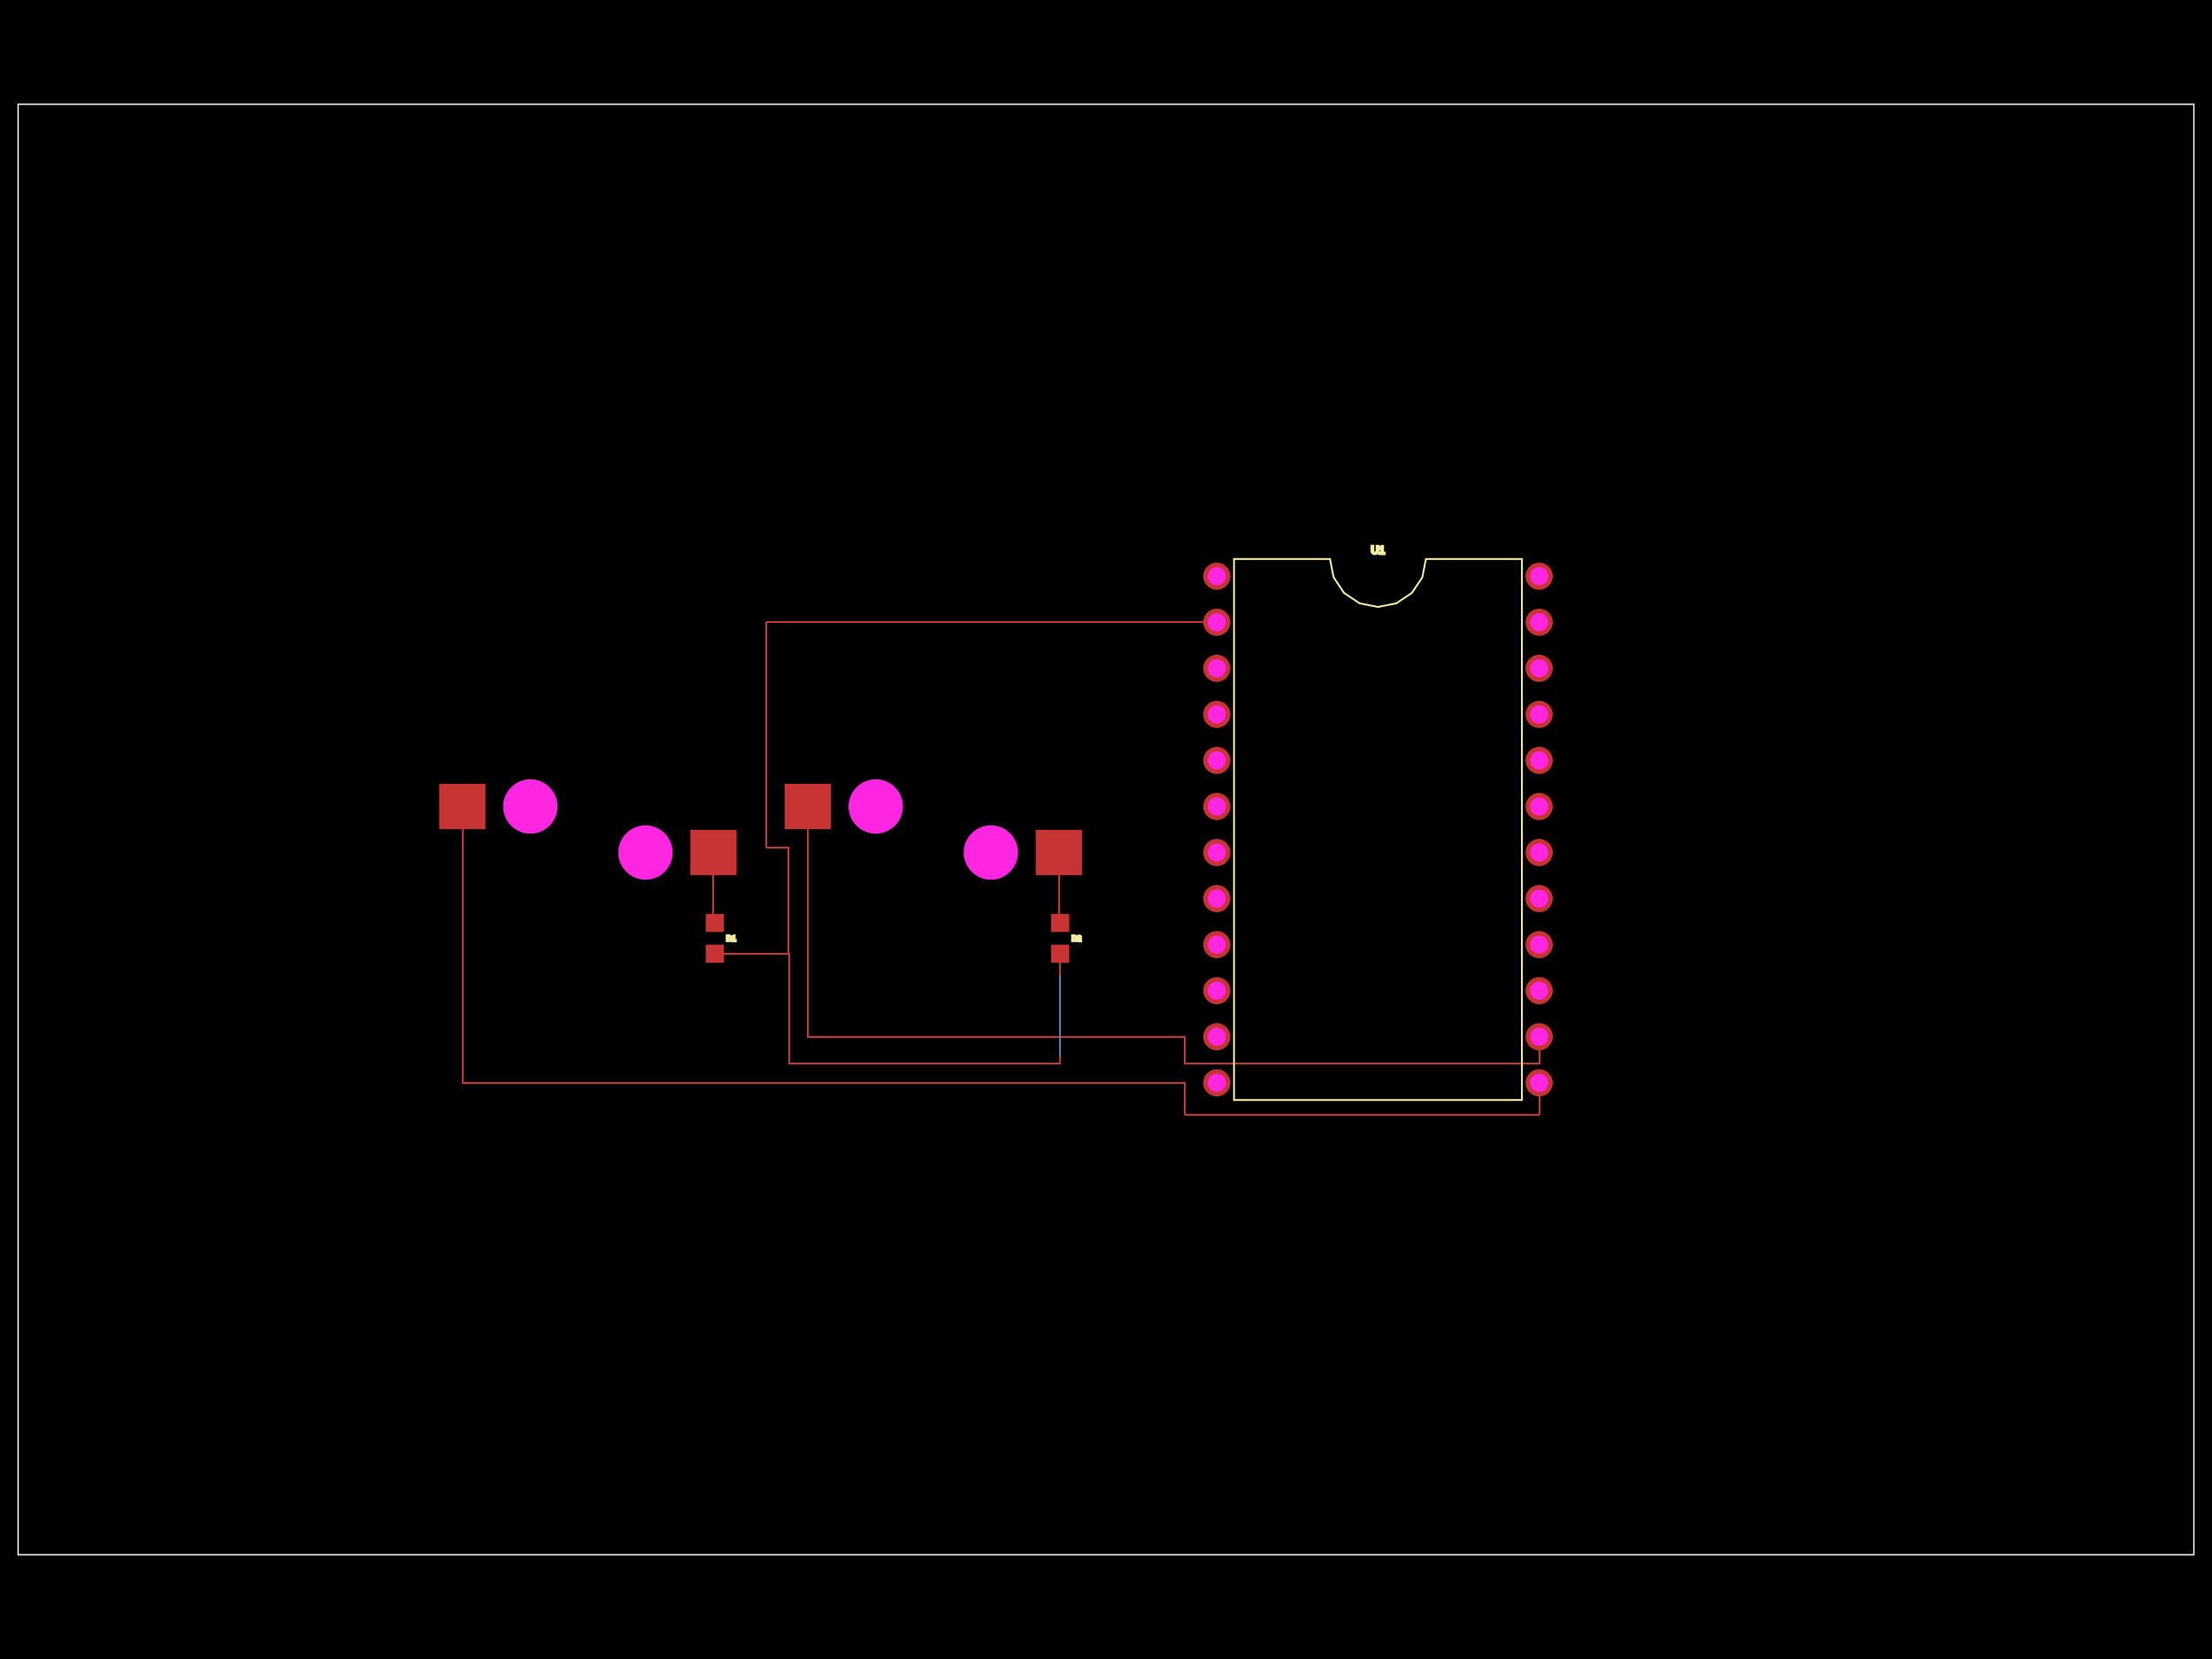
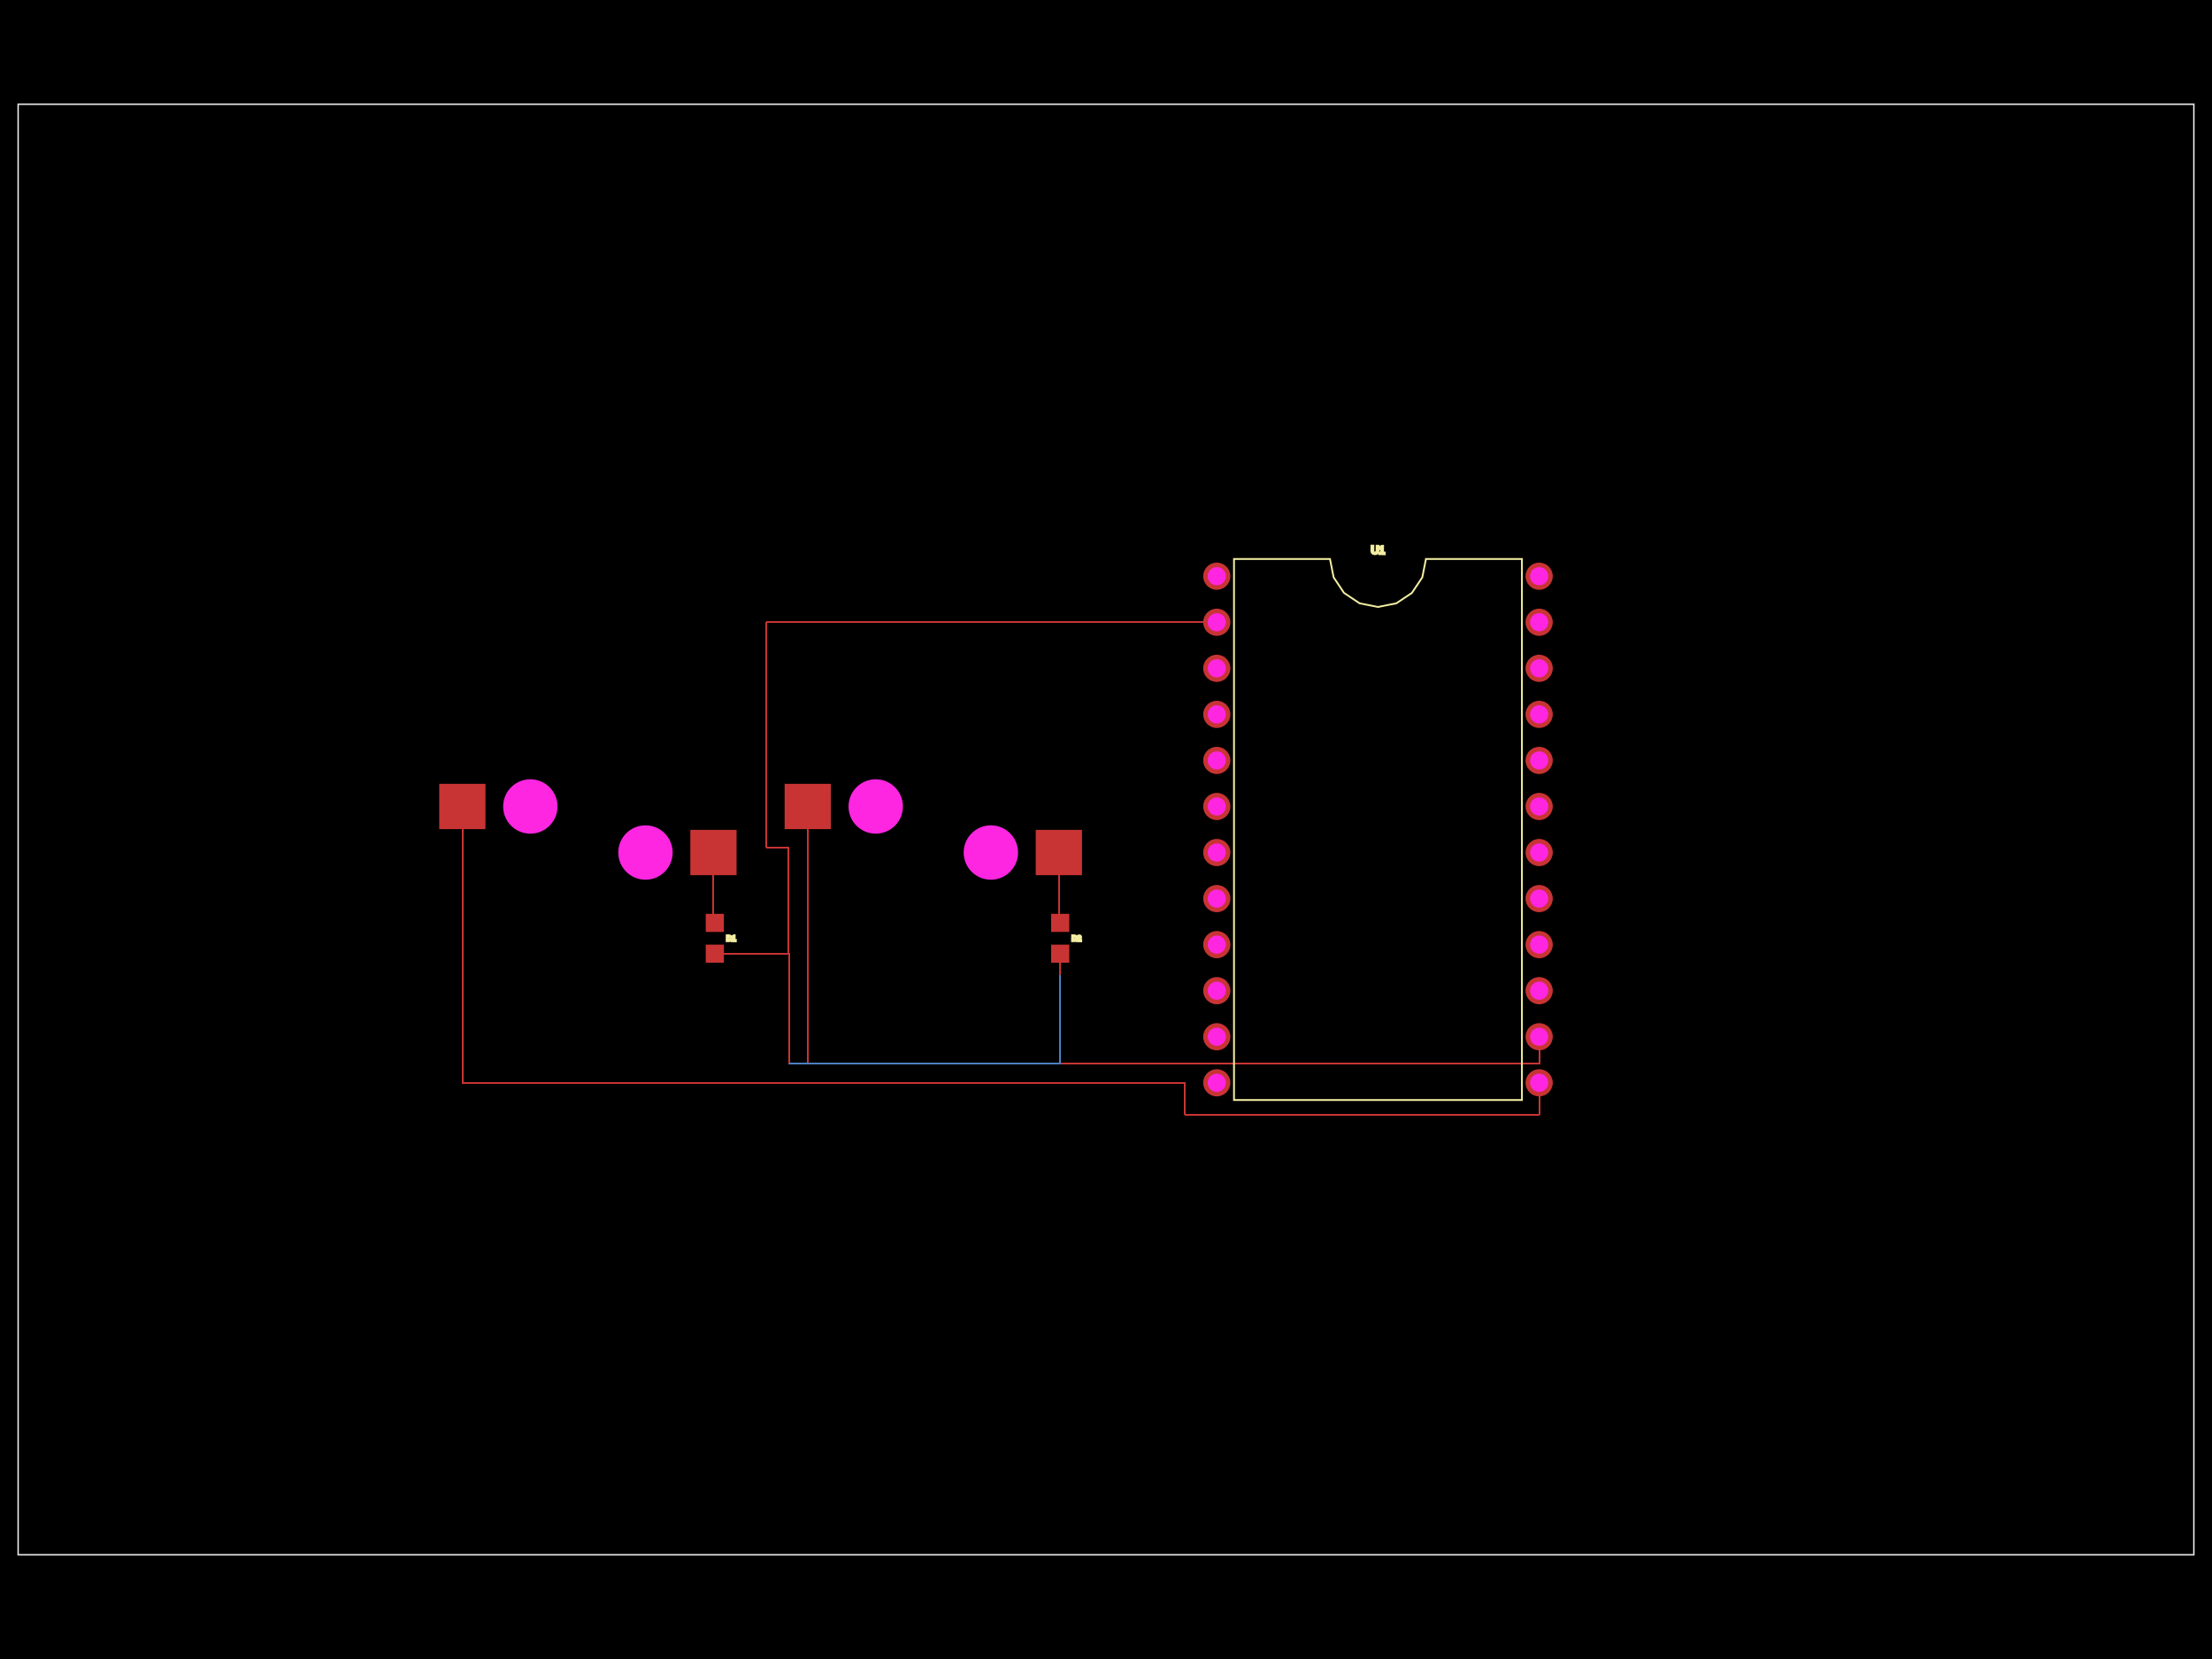
<svg xmlns="http://www.w3.org/2000/svg" width="800" height="600">
  <style>
              .boundary { fill: #000; }
              .pcb-board { fill: none; }
              .pcb-trace { fill: none; }
              .pcb-hole-outer { fill: rgb(200, 52, 52); }
              .pcb-hole-inner { fill: rgb(255, 38, 226); }
              .pcb-pad { }
              .pcb-boundary { fill: none; stroke: #fff; stroke-width: 0.3; }
              .pcb-silkscreen { fill: none; }
              .pcb-silkscreen-top { stroke: #f2eda1; }
              .pcb-silkscreen-bottom { stroke: #f2eda1; }
              .pcb-silkscreen-text { fill: #f2eda1; }
            </style>
  <rect class="boundary" x="0" y="0" width="800" height="600" />
  <rect class="pcb-boundary" x="6.557" y="37.705" width="786.885" height="524.59" />
  <path class="pcb-board" d="M 6.557 562.295 L 793.443 562.295 L 793.443 37.705 L 6.557 37.705 Z" stroke="rgba(255, 255, 255, 0.5)" stroke-width="0.656" />
  <g transform="translate(212.623, 300) rotate(0) scale(1, -1)">
    <rect class="pcb-component" x="-9.836" y="-9.836" width="19.672" height="19.672" />
    <rect class="pcb-component-outline" x="-9.836" y="-9.836" width="19.672" height="19.672" />
  </g>
  <g transform="translate(258.5246, 339.3443) rotate(90) scale(1, -1)">
    <rect class="pcb-component" x="-3.279" y="-8.852" width="6.557" height="17.705" />
    <rect class="pcb-component-outline" x="-3.279" y="-8.852" width="6.557" height="17.705" />
  </g>
  <g transform="translate(337.541, 300) rotate(0) scale(1, -1)">
    <rect class="pcb-component" x="-9.836" y="-9.836" width="19.672" height="19.672" />
    <rect class="pcb-component-outline" x="-9.836" y="-9.836" width="19.672" height="19.672" />
  </g>
  <g transform="translate(383.4426, 339.3443) rotate(90) scale(1, -1)">
    <rect class="pcb-component" x="-3.279" y="-8.852" width="6.557" height="17.705" />
    <rect class="pcb-component-outline" x="-3.279" y="-8.852" width="6.557" height="17.705" />
  </g>
  <g transform="translate(498.3607, 300) rotate(0) scale(1, -1)">
    <rect class="pcb-component" x="-63.213" y="-96.525" width="126.426" height="193.049" />
    <rect class="pcb-component-outline" x="-63.213" y="-96.525" width="126.426" height="193.049" />
  </g>
  <rect class="pcb-pad" fill="rgb(200, 52, 52)" x="158.852" y="283.475" width="16.721" height="16.393" />
  <rect class="pcb-pad" fill="rgb(200, 52, 52)" x="249.672" y="300.131" width="16.721" height="16.393" />
  <rect class="pcb-pad" fill="rgb(200, 52, 52)" x="255.246" y="330.492" width="6.557" height="6.557" />
  <rect class="pcb-pad" fill="rgb(200, 52, 52)" x="255.246" y="341.639" width="6.557" height="6.557" />
  <rect class="pcb-pad" fill="rgb(200, 52, 52)" x="283.77" y="283.475" width="16.721" height="16.393" />
  <rect class="pcb-pad" fill="rgb(200, 52, 52)" x="374.59" y="300.131" width="16.721" height="16.393" />
  <rect class="pcb-pad" fill="rgb(200, 52, 52)" x="380.164" y="330.492" width="6.557" height="6.557" />
  <rect class="pcb-pad" fill="rgb(200, 52, 52)" x="380.164" y="341.639" width="6.557" height="6.557" />
  <path class="pcb-trace" stroke="rgb(200, 52, 52)" d="M 258.033 308.328 L 258.033 333.77" stroke-width="0.656" stroke-linecap="round" stroke-linejoin="round" shape-rendering="crispEdges" />
  <path class="pcb-trace" stroke="rgb(200, 52, 52)" d="M 382.951 308.328 L 382.951 333.77" stroke-width="0.656" stroke-linecap="round" stroke-linejoin="round" shape-rendering="crispEdges" />
  <path class="pcb-trace" stroke="rgb(200, 52, 52)" d="M 167.213 291.672 L 167.213 391.607" stroke-width="0.656" stroke-linecap="round" stroke-linejoin="round" shape-rendering="crispEdges" />
  <path class="pcb-trace" stroke="rgb(200, 52, 52)" d="M 167.213 391.607 L 428.59 391.607" stroke-width="0.656" stroke-linecap="round" stroke-linejoin="round" shape-rendering="crispEdges" />
  <path class="pcb-trace" stroke="rgb(200, 52, 52)" d="M 428.59 391.607 L 428.59 403.082" stroke-width="0.656" stroke-linecap="round" stroke-linejoin="round" shape-rendering="crispEdges" />
  <path class="pcb-trace" stroke="rgb(200, 52, 52)" d="M 428.59 403.082 L 556.656 403.082" stroke-width="0.656" stroke-linecap="round" stroke-linejoin="round" shape-rendering="crispEdges" />
  <path class="pcb-trace" stroke="rgb(200, 52, 52)" d="M 556.656 403.082 L 556.656 391.607" stroke-width="0.656" stroke-linecap="round" stroke-linejoin="round" shape-rendering="crispEdges" />
  <path class="pcb-trace" stroke="rgb(200, 52, 52)" d="M 292.131 291.672 L 292.131 374.951" stroke-width="0.656" stroke-linecap="round" stroke-linejoin="round" shape-rendering="crispEdges" />
-   <path class="pcb-trace" stroke="rgb(200, 52, 52)" d="M 292.131 374.951 L 428.59 374.951" stroke-width="0.656" stroke-linecap="round" stroke-linejoin="round" shape-rendering="crispEdges" />
-   <path class="pcb-trace" stroke="rgb(200, 52, 52)" d="M 428.59 374.951 L 428.59 384.721" stroke-width="0.656" stroke-linecap="round" stroke-linejoin="round" shape-rendering="crispEdges" />
-   <path class="pcb-trace" stroke="rgb(200, 52, 52)" d="M 428.59 384.721 L 556.656 384.721" stroke-width="0.656" stroke-linecap="round" stroke-linejoin="round" shape-rendering="crispEdges" />
+   <path class="pcb-trace" stroke="rgb(200, 52, 52)" d="M 292.131 374.951 L 292.131 384.721" stroke-width="0.656" stroke-linecap="round" stroke-linejoin="round" shape-rendering="crispEdges" />
+   <path class="pcb-trace" stroke="rgb(200, 52, 52)" d="M 292.131 384.721 L 556.656 384.721" stroke-width="0.656" stroke-linecap="round" stroke-linejoin="round" shape-rendering="crispEdges" />
  <path class="pcb-trace" stroke="rgb(200, 52, 52)" d="M 556.656 384.721 L 556.656 374.951" stroke-width="0.656" stroke-linecap="round" stroke-linejoin="round" shape-rendering="crispEdges" />
  <path class="pcb-trace" stroke="rgb(200, 52, 52)" d="M 258.525 344.918 L 285.246 344.918" stroke-width="0.656" stroke-linecap="round" stroke-linejoin="round" shape-rendering="crispEdges" />
  <path class="pcb-trace" stroke="rgb(200, 52, 52)" d="M 285.246 344.918 L 285.246 306.426" stroke-width="0.656" stroke-linecap="round" stroke-linejoin="round" shape-rendering="crispEdges" />
  <path class="pcb-trace" stroke="rgb(200, 52, 52)" d="M 285.246 306.426 L 277.213 306.426" stroke-width="0.656" stroke-linecap="round" stroke-linejoin="round" shape-rendering="crispEdges" />
  <path class="pcb-trace" stroke="rgb(200, 52, 52)" d="M 277.213 306.426 L 277.213 225.049" stroke-width="0.656" stroke-linecap="round" stroke-linejoin="round" shape-rendering="crispEdges" />
  <path class="pcb-trace" stroke="rgb(200, 52, 52)" d="M 277.213 225.049 L 440.066 225.049" stroke-width="0.656" stroke-linecap="round" stroke-linejoin="round" shape-rendering="crispEdges" />
  <path class="pcb-trace" stroke="rgb(200, 52, 52)" d="M 285.574 344.918 L 285.574 384.721" stroke-width="0.656" stroke-linecap="round" stroke-linejoin="round" shape-rendering="crispEdges" />
-   <path class="pcb-trace" stroke="rgb(200, 52, 52)" d="M 285.574 384.721 L 383.41 384.721" stroke-width="0.656" stroke-linecap="round" stroke-linejoin="round" shape-rendering="crispEdges" />
-   <path class="pcb-trace" stroke="rgb(200, 52, 52)" d="M 383.41 384.721 L 383.41 381.836" stroke-width="0.656" stroke-linecap="round" stroke-linejoin="round" shape-rendering="crispEdges" />
-   <path class="pcb-trace" stroke="rgb(200, 52, 52)" d="M 383.41 381.836 L 383.41 381.836" stroke-width="0.656" stroke-linecap="round" stroke-linejoin="round" shape-rendering="crispEdges" />
-   <path class="pcb-trace" stroke="rgb(77, 127, 196)" d="M 383.41 381.836 L 383.41 381.836" stroke-width="0.656" stroke-linecap="round" stroke-linejoin="round" shape-rendering="crispEdges" />
-   <path class="pcb-trace" stroke="rgb(77, 127, 196)" d="M 383.41 381.836 L 383.41 352.426" stroke-width="0.656" stroke-linecap="round" stroke-linejoin="round" shape-rendering="crispEdges" />
+   <path class="pcb-trace" stroke="rgb(200, 52, 52)" d="M 285.574 384.721 L 285.574 384.721" stroke-width="0.656" stroke-linecap="round" stroke-linejoin="round" shape-rendering="crispEdges" />
+   <path class="pcb-trace" stroke="rgb(77, 127, 196)" d="M 285.574 384.721 L 285.574 384.721" stroke-width="0.656" stroke-linecap="round" stroke-linejoin="round" shape-rendering="crispEdges" />
+   <path class="pcb-trace" stroke="rgb(77, 127, 196)" d="M 285.574 384.721 L 383.41 384.721" stroke-width="0.656" stroke-linecap="round" stroke-linejoin="round" shape-rendering="crispEdges" />
+   <path class="pcb-trace" stroke="rgb(77, 127, 196)" d="M 383.41 384.721 L 383.41 352.426" stroke-width="0.656" stroke-linecap="round" stroke-linejoin="round" shape-rendering="crispEdges" />
  <path class="pcb-trace" stroke="rgb(77, 127, 196)" d="M 383.41 352.426 L 383.41 352.426" stroke-width="0.656" stroke-linecap="round" stroke-linejoin="round" shape-rendering="crispEdges" />
  <path class="pcb-trace" stroke="rgb(200, 52, 52)" d="M 383.41 352.426 L 383.41 352.426" stroke-width="0.656" stroke-linecap="round" stroke-linejoin="round" shape-rendering="crispEdges" />
  <path class="pcb-trace" stroke="rgb(200, 52, 52)" d="M 383.41 352.426 L 383.41 344.885" stroke-width="0.656" stroke-linecap="round" stroke-linejoin="round" shape-rendering="crispEdges" />
  <path class="pcb-silkscreen pcb-silkscreen-top" d="M 446.295 397.836 L 446.295 202.164 L 481.005 202.164 L 482.327 208.805 L 486.089 214.436 L 491.719 218.198 L 498.361 219.519 L 505.002 218.198 L 510.633 214.436 L 514.395 208.805 L 515.716 202.164 L 550.426 202.164 L 550.426 397.836 L 446.295 397.836 Z" stroke-width="0.656" data-pcb-component-id="pcb_component_4" data-pcb-silkscreen-path-id="pcb_silkscreen_path_0" />
  <text x="0" y="0" font-family="Arial, sans-serif" font-size="2.623" text-anchor="middle" dominant-baseline="central" transform="matrix(0.9998477,0.01745241,-0.01745241,0.9998477,264.4262,339.3443)" class="pcb-silkscreen-text pcb-silkscreen-top" data-pcb-silkscreen-text-id="pcb_component_1">D1</text>
  <text x="0" y="0" font-family="Arial, sans-serif" font-size="2.623" text-anchor="middle" dominant-baseline="central" transform="matrix(0.9998477,0.01745241,-0.01745241,0.9998477,389.3443,339.3443)" class="pcb-silkscreen-text pcb-silkscreen-top" data-pcb-silkscreen-text-id="pcb_component_3">D2</text>
  <text x="0" y="0" font-family="Arial, sans-serif" font-size="3.934" text-anchor="middle" dominant-baseline="central" transform="matrix(0.9998477,0.01745241,-0.01745241,0.9998477,498.3607,198.8852)" class="pcb-silkscreen-text pcb-silkscreen-top" data-pcb-silkscreen-text-id="pcb_component_4">U1</text>
  <g>
    <circle class="pcb-hole-outer" cx="440.066" cy="208.393" r="4.918" />
    <circle class="pcb-hole-inner" cx="440.066" cy="208.393" r="3.279" />
  </g>
  <g>
    <circle class="pcb-hole-outer" cx="440.066" cy="225.049" r="4.918" />
    <circle class="pcb-hole-inner" cx="440.066" cy="225.049" r="3.279" />
  </g>
  <g>
    <circle class="pcb-hole-outer" cx="440.066" cy="241.705" r="4.918" />
    <circle class="pcb-hole-inner" cx="440.066" cy="241.705" r="3.279" />
  </g>
  <g>
    <circle class="pcb-hole-outer" cx="440.066" cy="258.361" r="4.918" />
    <circle class="pcb-hole-inner" cx="440.066" cy="258.361" r="3.279" />
  </g>
  <g>
    <circle class="pcb-hole-outer" cx="440.066" cy="275.016" r="4.918" />
    <circle class="pcb-hole-inner" cx="440.066" cy="275.016" r="3.279" />
  </g>
  <g>
    <circle class="pcb-hole-outer" cx="440.066" cy="291.672" r="4.918" />
    <circle class="pcb-hole-inner" cx="440.066" cy="291.672" r="3.279" />
  </g>
  <g>
    <circle class="pcb-hole-outer" cx="440.066" cy="308.328" r="4.918" />
    <circle class="pcb-hole-inner" cx="440.066" cy="308.328" r="3.279" />
  </g>
  <g>
    <circle class="pcb-hole-outer" cx="440.066" cy="324.984" r="4.918" />
    <circle class="pcb-hole-inner" cx="440.066" cy="324.984" r="3.279" />
  </g>
  <g>
    <circle class="pcb-hole-outer" cx="440.066" cy="341.639" r="4.918" />
    <circle class="pcb-hole-inner" cx="440.066" cy="341.639" r="3.279" />
  </g>
  <g>
    <circle class="pcb-hole-outer" cx="440.066" cy="358.295" r="4.918" />
    <circle class="pcb-hole-inner" cx="440.066" cy="358.295" r="3.279" />
  </g>
  <g>
    <circle class="pcb-hole-outer" cx="440.066" cy="374.951" r="4.918" />
    <circle class="pcb-hole-inner" cx="440.066" cy="374.951" r="3.279" />
  </g>
  <g>
    <circle class="pcb-hole-outer" cx="440.066" cy="391.607" r="4.918" />
    <circle class="pcb-hole-inner" cx="440.066" cy="391.607" r="3.279" />
  </g>
  <g>
    <circle class="pcb-hole-outer" cx="556.656" cy="391.607" r="4.918" />
    <circle class="pcb-hole-inner" cx="556.656" cy="391.607" r="3.279" />
  </g>
  <g>
    <circle class="pcb-hole-outer" cx="556.656" cy="374.951" r="4.918" />
    <circle class="pcb-hole-inner" cx="556.656" cy="374.951" r="3.279" />
  </g>
  <g>
    <circle class="pcb-hole-outer" cx="556.656" cy="358.295" r="4.918" />
    <circle class="pcb-hole-inner" cx="556.656" cy="358.295" r="3.279" />
  </g>
  <g>
    <circle class="pcb-hole-outer" cx="556.656" cy="341.639" r="4.918" />
    <circle class="pcb-hole-inner" cx="556.656" cy="341.639" r="3.279" />
  </g>
  <g>
    <circle class="pcb-hole-outer" cx="556.656" cy="324.984" r="4.918" />
    <circle class="pcb-hole-inner" cx="556.656" cy="324.984" r="3.279" />
  </g>
  <g>
    <circle class="pcb-hole-outer" cx="556.656" cy="308.328" r="4.918" />
    <circle class="pcb-hole-inner" cx="556.656" cy="308.328" r="3.279" />
  </g>
  <g>
    <circle class="pcb-hole-outer" cx="556.656" cy="291.672" r="4.918" />
    <circle class="pcb-hole-inner" cx="556.656" cy="291.672" r="3.279" />
  </g>
  <g>
    <circle class="pcb-hole-outer" cx="556.656" cy="275.016" r="4.918" />
    <circle class="pcb-hole-inner" cx="556.656" cy="275.016" r="3.279" />
  </g>
  <g>
    <circle class="pcb-hole-outer" cx="556.656" cy="258.361" r="4.918" />
    <circle class="pcb-hole-inner" cx="556.656" cy="258.361" r="3.279" />
  </g>
  <g>
    <circle class="pcb-hole-outer" cx="556.656" cy="241.705" r="4.918" />
    <circle class="pcb-hole-inner" cx="556.656" cy="241.705" r="3.279" />
  </g>
  <g>
    <circle class="pcb-hole-outer" cx="556.656" cy="225.049" r="4.918" />
    <circle class="pcb-hole-inner" cx="556.656" cy="225.049" r="3.279" />
  </g>
  <g>
    <circle class="pcb-hole-outer" cx="556.656" cy="208.393" r="4.918" />
    <circle class="pcb-hole-inner" cx="556.656" cy="208.393" r="3.279" />
  </g>
  <circle class="pcb-hole" cx="191.803" cy="291.672" r="9.836" fill="#FF26E2" />
  <circle class="pcb-hole" cx="233.443" cy="308.328" r="9.836" fill="#FF26E2" />
  <circle class="pcb-hole" cx="316.721" cy="291.672" r="9.836" fill="#FF26E2" />
  <circle class="pcb-hole" cx="358.361" cy="308.328" r="9.836" fill="#FF26E2" />
</svg>
